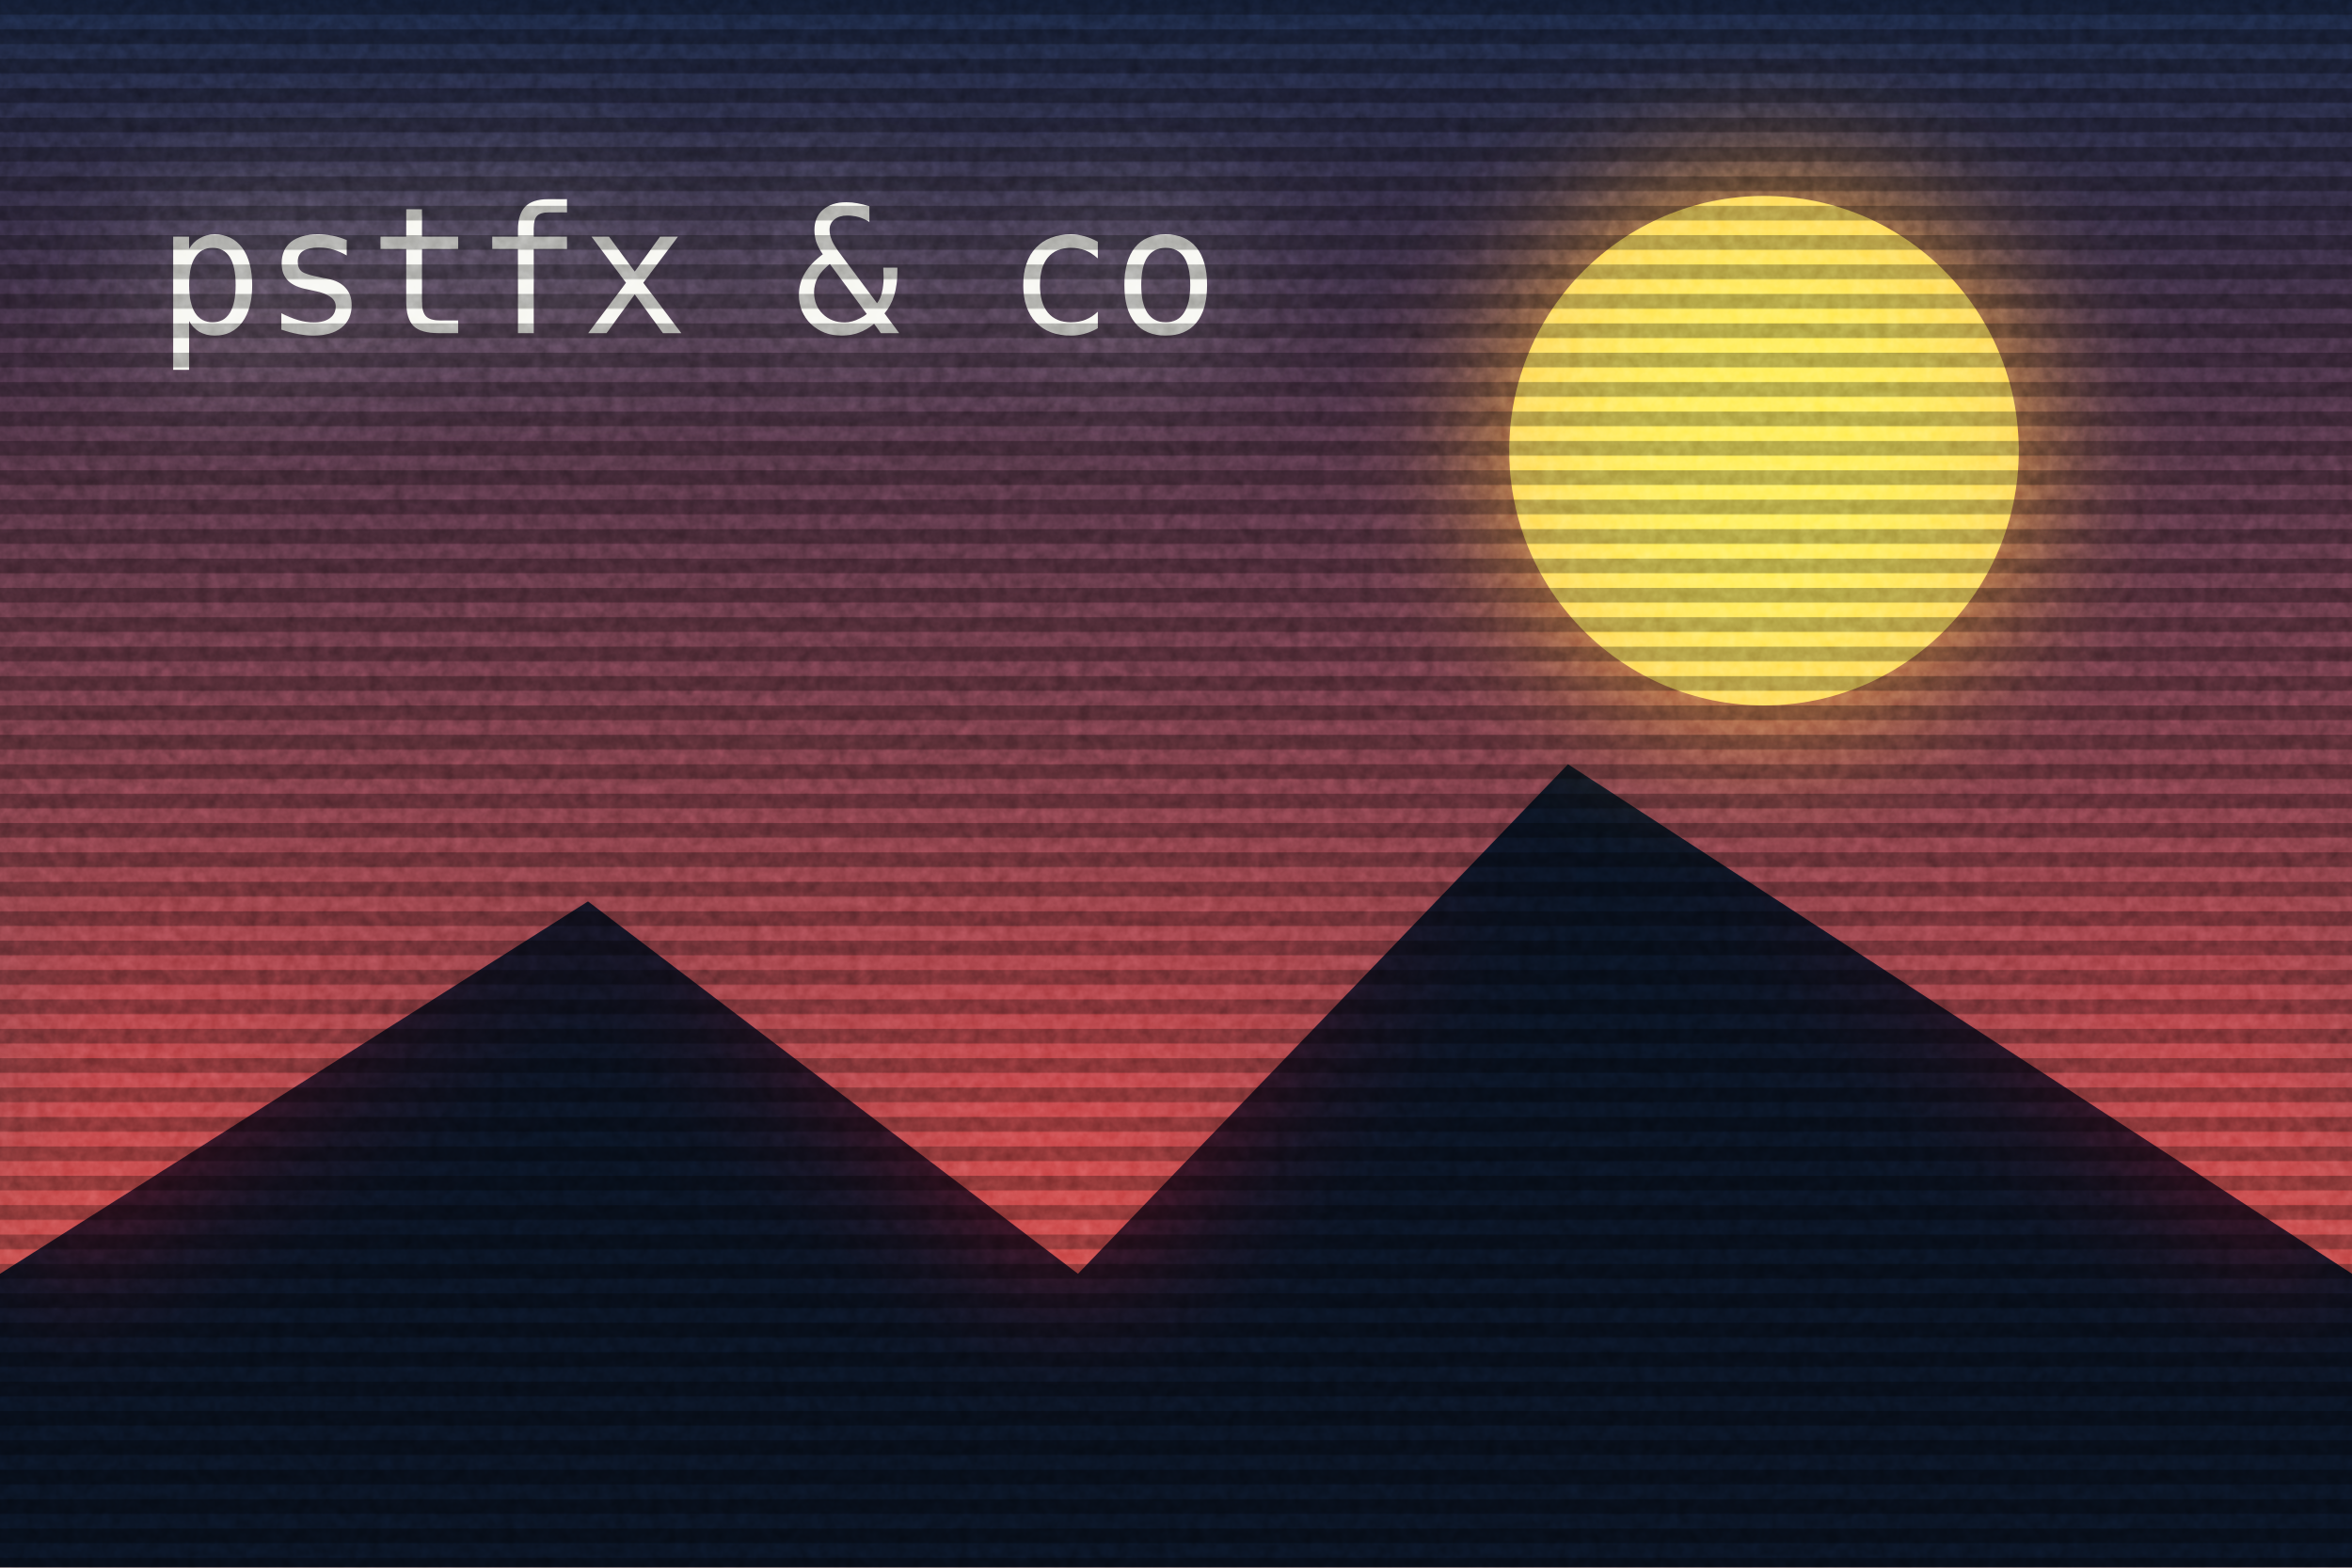
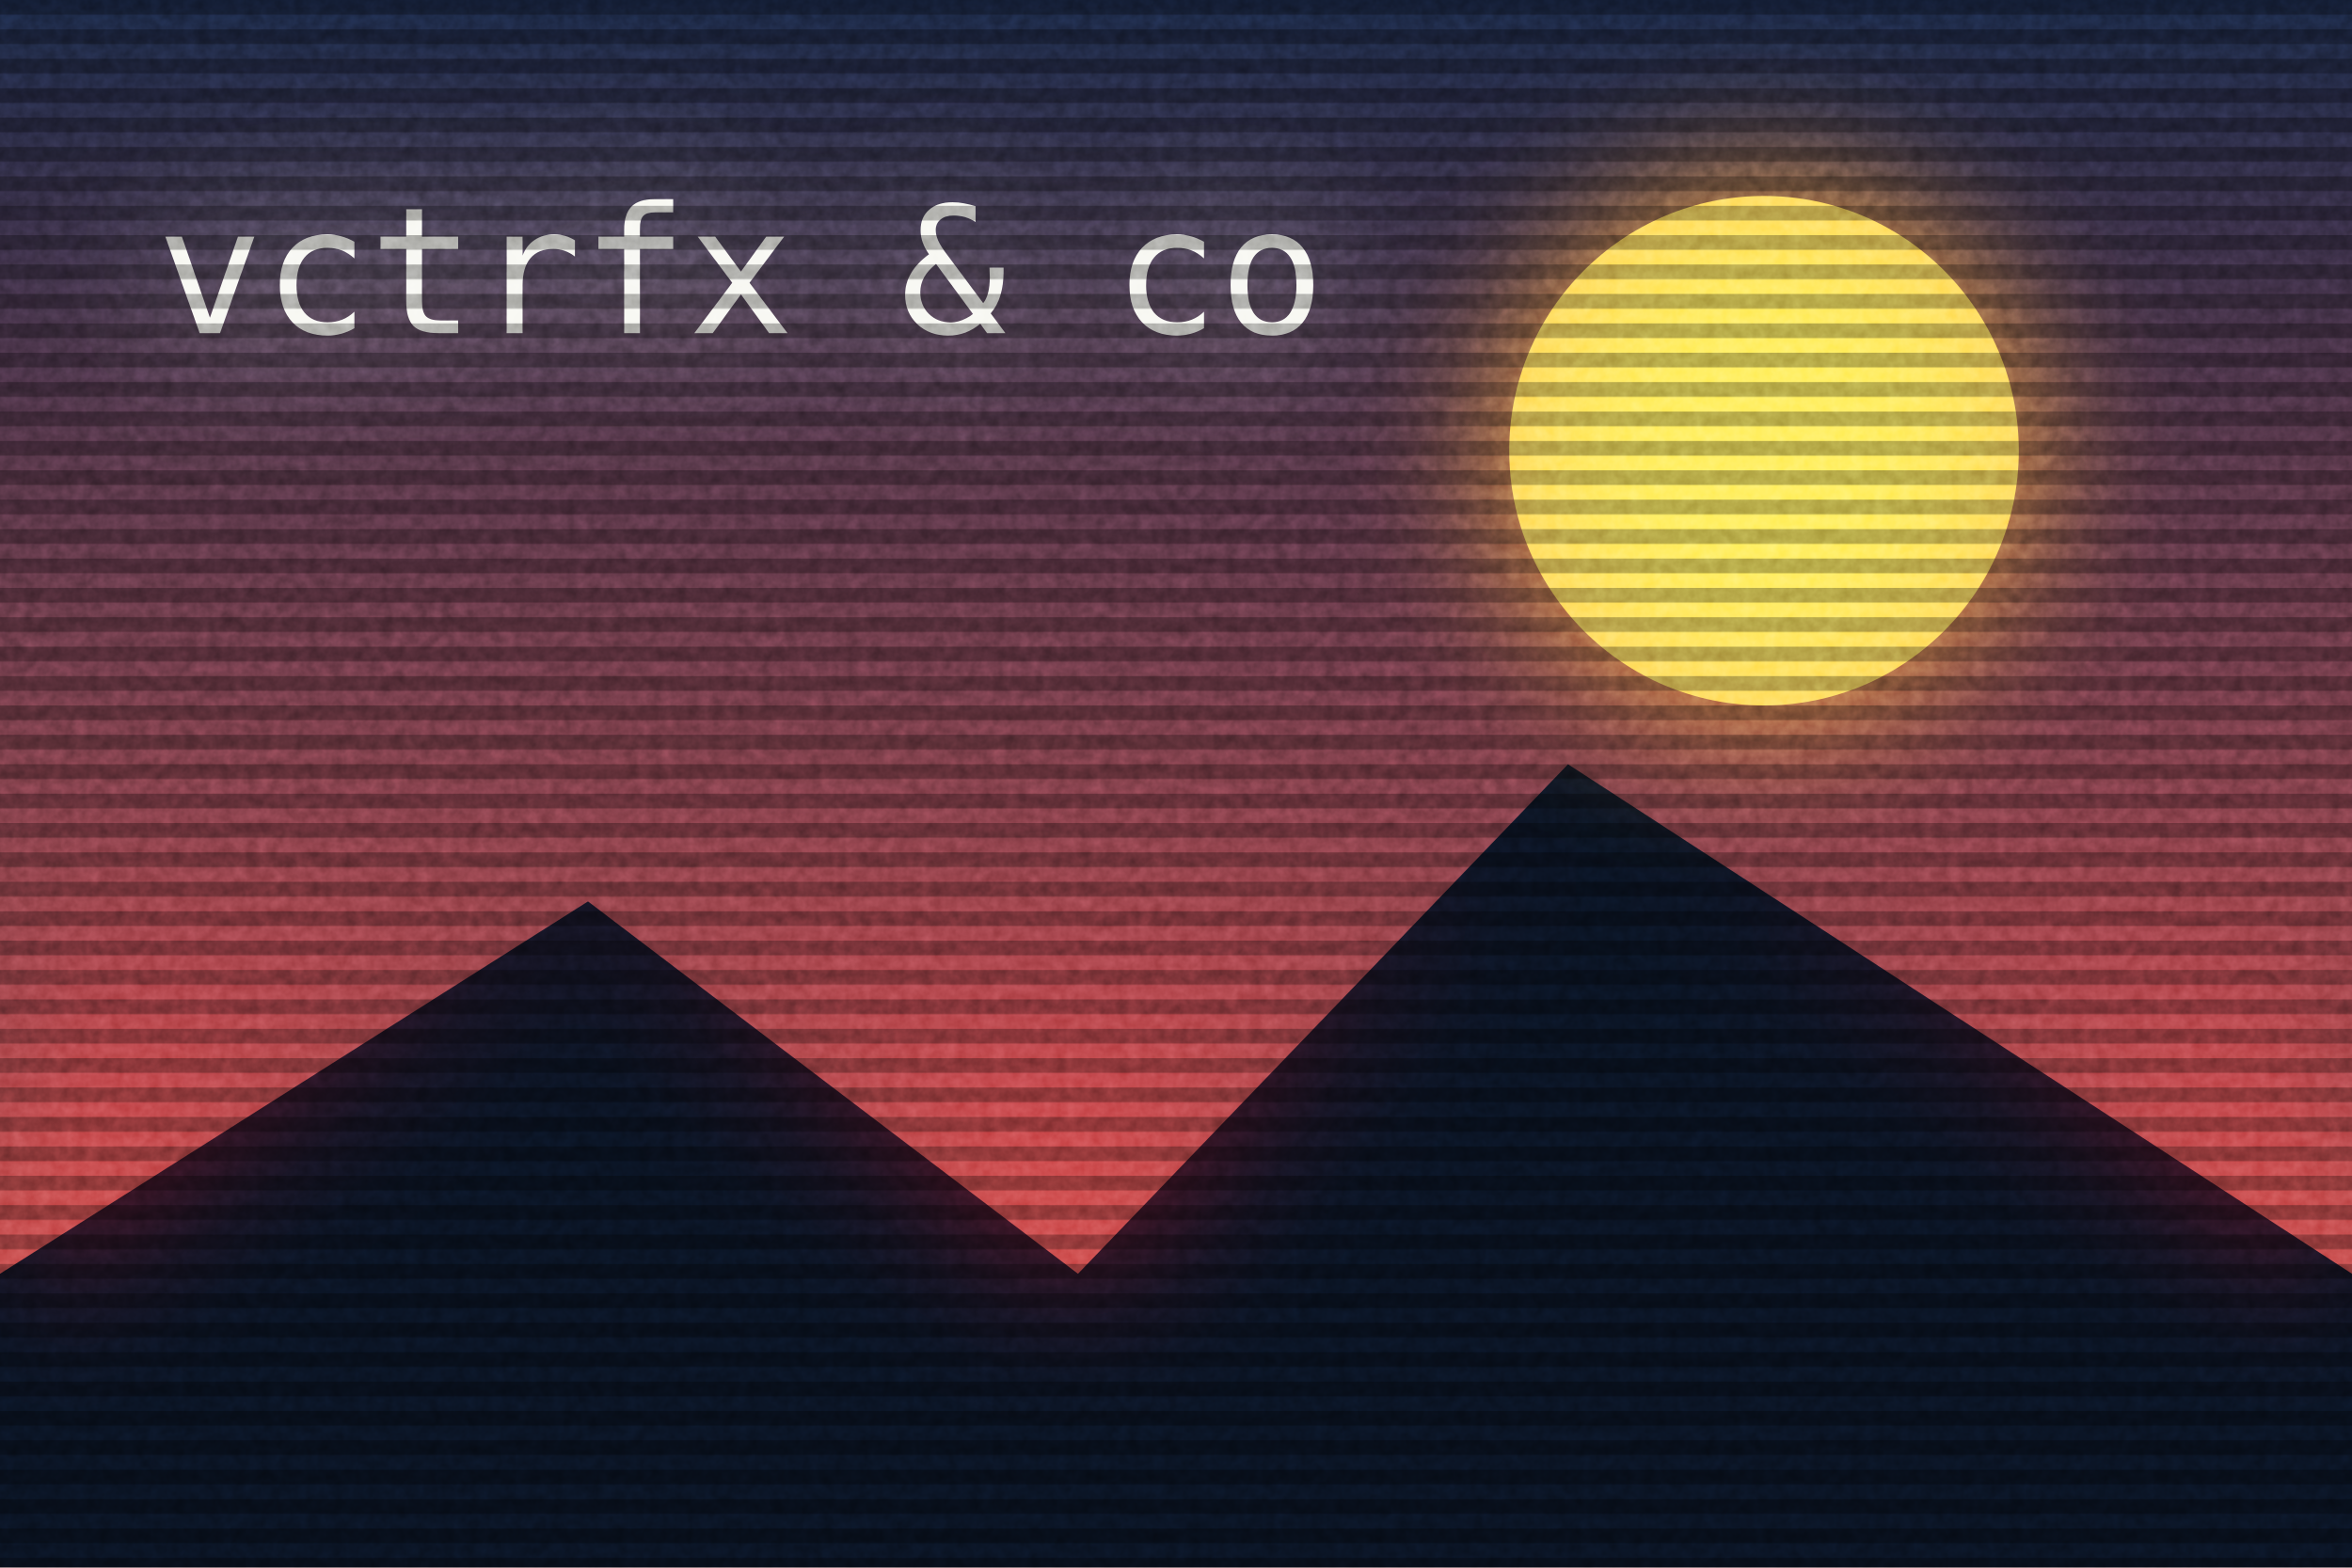
<svg xmlns="http://www.w3.org/2000/svg" viewBox="0 0 240 160" width="240" height="160">
  <defs>
    <linearGradient id="sky" x1="0" y1="0" x2="0" y2="1">
      <stop offset="0" stop-color="#1b2a49" />
      <stop offset="1" stop-color="#f25c54" />
    </linearGradient>
  </defs>
  <defs>
-     <filter id="pstfx-rm1leq-filter-0" color-interpolation-filters="sRGB" x="-35%" y="-35%" width="170%" height="170%">
-       <feComponentTransfer in="SourceGraphic" result="pstfx-rm1leq-bloom-bright-0">
+     <filter id="vctrfx-10o4to-filter-0" color-interpolation-filters="sRGB" x="-35%" y="-35%" width="170%" height="170%">
+       <feComponentTransfer in="SourceGraphic" result="vctrfx-10o4to-bloom-bright-0">
        <feFuncR type="linear" slope="2.222" intercept="-1.222" />
        <feFuncG type="linear" slope="2.222" intercept="-1.222" />
        <feFuncB type="linear" slope="2.222" intercept="-1.222" />
      </feComponentTransfer>
-       <feGaussianBlur in="pstfx-rm1leq-bloom-bright-0" stdDeviation="8" result="pstfx-rm1leq-bloom-spread-0" />
-       <feComponentTransfer in="pstfx-rm1leq-bloom-spread-0" result="pstfx-rm1leq-bloom-boost-0">
+       <feGaussianBlur in="vctrfx-10o4to-bloom-bright-0" stdDeviation="8" result="vctrfx-10o4to-bloom-spread-0" />
+       <feComponentTransfer in="vctrfx-10o4to-bloom-spread-0" result="vctrfx-10o4to-bloom-boost-0">
        <feFuncR type="linear" slope="1.1" />
        <feFuncG type="linear" slope="1.1" />
        <feFuncB type="linear" slope="1.1" />
      </feComponentTransfer>
-       <feBlend in="SourceGraphic" in2="pstfx-rm1leq-bloom-boost-0" mode="screen" result="pstfx-out-0" />
+       <feBlend in="SourceGraphic" in2="vctrfx-10o4to-bloom-boost-0" mode="screen" result="vctrfx-out-0" />
    </filter>
-     <clipPath id="pstfx-rm1leq-clip" clipPathUnits="userSpaceOnUse">
+     <clipPath id="vctrfx-10o4to-clip" clipPathUnits="userSpaceOnUse">
      <rect width="240" height="160" />
    </clipPath>
-     <pattern id="pstfx-rm1leq-scanlines-1" patternUnits="userSpaceOnUse" width="3" height="3">
+     <pattern id="vctrfx-10o4to-scanlines-1" patternUnits="userSpaceOnUse" width="3" height="3">
      <rect x="0" y="0" width="3" height="1.5" fill="#000000" />
    </pattern>
-     <filter id="pstfx-rm1leq-filter-2" color-interpolation-filters="sRGB">
-       <feTurbulence type="fractalNoise" baseFrequency="0.8" numOctaves="3" stitchTiles="stitch" seed="272" result="pstfx-rm1leq-grain-noise-2" />
-       <feColorMatrix in="pstfx-rm1leq-grain-noise-2" type="saturate" values="0" result="pstfx-rm1leq-grain-mono-2" />
-       <feComponentTransfer in="pstfx-rm1leq-grain-mono-2" result="pstfx-rm1leq-grain-level-2">
+     <filter id="vctrfx-10o4to-filter-2" color-interpolation-filters="sRGB">
+       <feTurbulence type="fractalNoise" baseFrequency="0.8" numOctaves="3" stitchTiles="stitch" seed="244" result="vctrfx-10o4to-grain-noise-2" />
+       <feColorMatrix in="vctrfx-10o4to-grain-noise-2" type="saturate" values="0" result="vctrfx-10o4to-grain-mono-2" />
+       <feComponentTransfer in="vctrfx-10o4to-grain-mono-2" result="vctrfx-10o4to-grain-level-2">
        <feFuncR type="linear" slope="0.3" intercept="0.35" />
        <feFuncG type="linear" slope="0.3" intercept="0.35" />
        <feFuncB type="linear" slope="0.3" intercept="0.35" />
        <feFuncA type="table" tableValues="1 1" />
      </feComponentTransfer>
-       <feBlend in="pstfx-rm1leq-grain-level-2" in2="SourceGraphic" mode="overlay" result="pstfx-rm1leq-grain-blend-2" />
-       <feComposite in="pstfx-rm1leq-grain-blend-2" in2="SourceGraphic" operator="in" result="pstfx-out-2" />
+       <feBlend in="vctrfx-10o4to-grain-level-2" in2="SourceGraphic" mode="overlay" result="vctrfx-10o4to-grain-blend-2" />
+       <feComposite in="vctrfx-10o4to-grain-blend-2" in2="SourceGraphic" operator="in" result="vctrfx-out-2" />
    </filter>
  </defs>
-   <g filter="url(#pstfx-rm1leq-filter-2)" clip-path="url(#pstfx-rm1leq-clip)">
-     <g filter="url(#pstfx-rm1leq-filter-0)">
+   <g filter="url(#vctrfx-10o4to-filter-2)" clip-path="url(#vctrfx-10o4to-clip)">
+     <g filter="url(#vctrfx-10o4to-filter-0)">
      <rect width="240" height="160" fill="url(#sky)" />
      <circle cx="180" cy="46" r="26" fill="#ffd166" />
      <path d="M0 130 L60 92 L110 130 L160 78 L240 130 L240 160 L0 160 Z" fill="#0b1526" />
-       <text x="16" y="34" font-family="monospace" font-size="18" fill="#f7f7f2">pstfx &amp; co</text>
+       <text x="16" y="34" font-family="monospace" font-size="18" fill="#f7f7f2">vctrfx &amp; co</text>
    </g>
-     <rect x="0" y="0" width="240" height="160" fill="url(#pstfx-rm1leq-scanlines-1)" opacity="0.28" style="mix-blend-mode:multiply" clip-path="url(#pstfx-rm1leq-clip)" />
+     <rect x="0" y="0" width="240" height="160" fill="url(#vctrfx-10o4to-scanlines-1)" opacity="0.28" style="mix-blend-mode:multiply" clip-path="url(#vctrfx-10o4to-clip)" />
  </g>
</svg>
